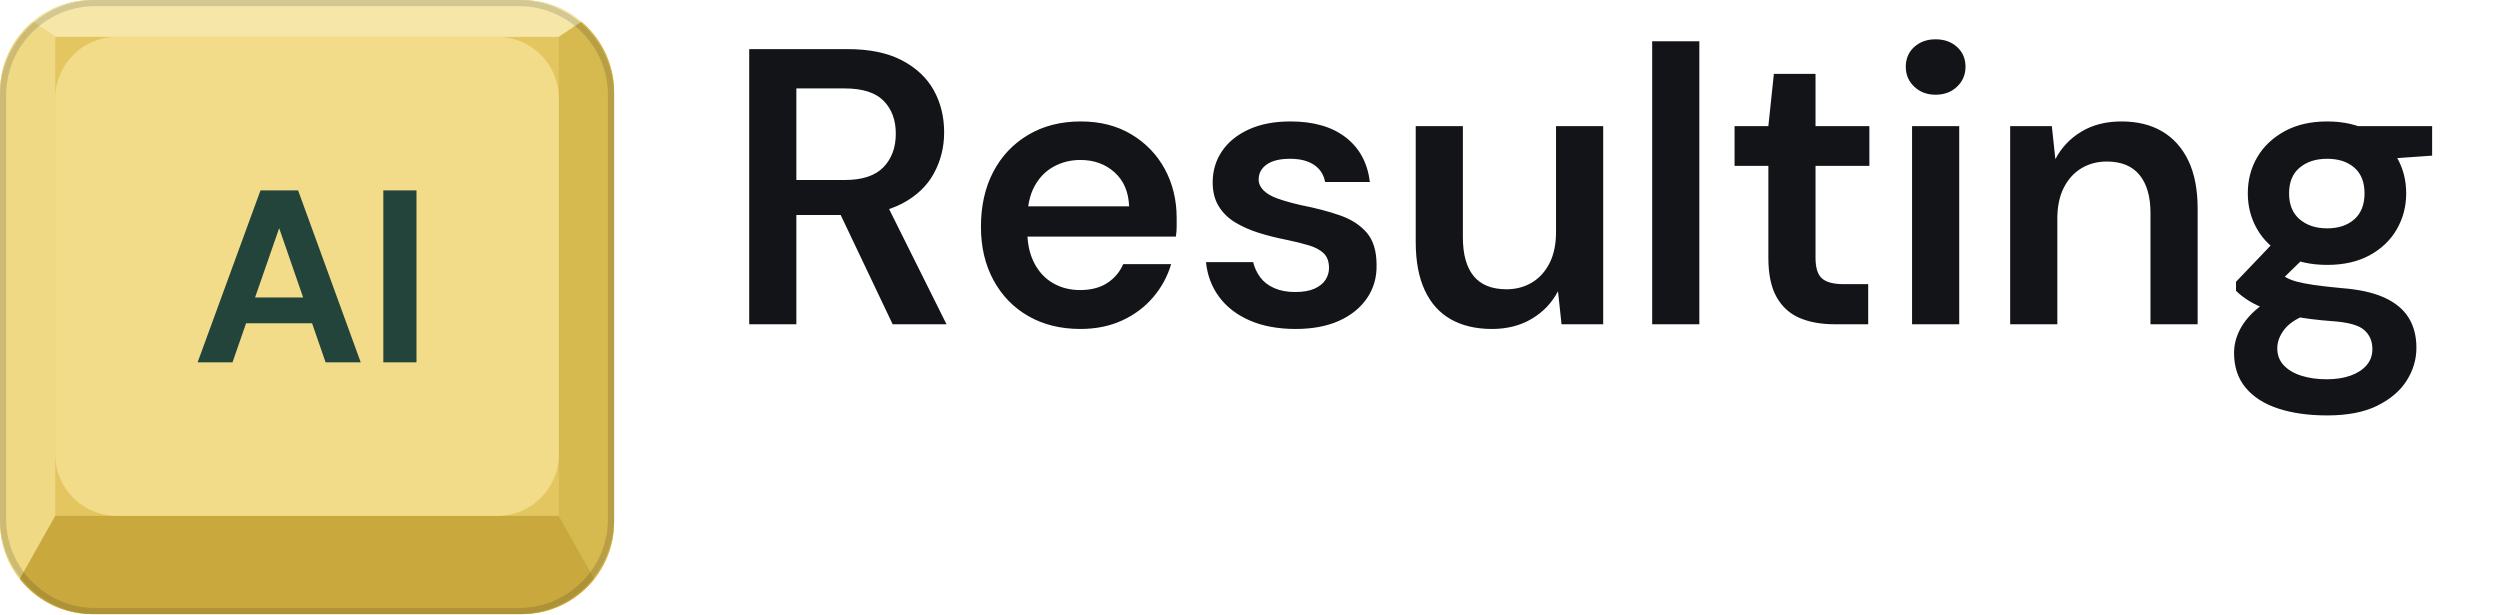
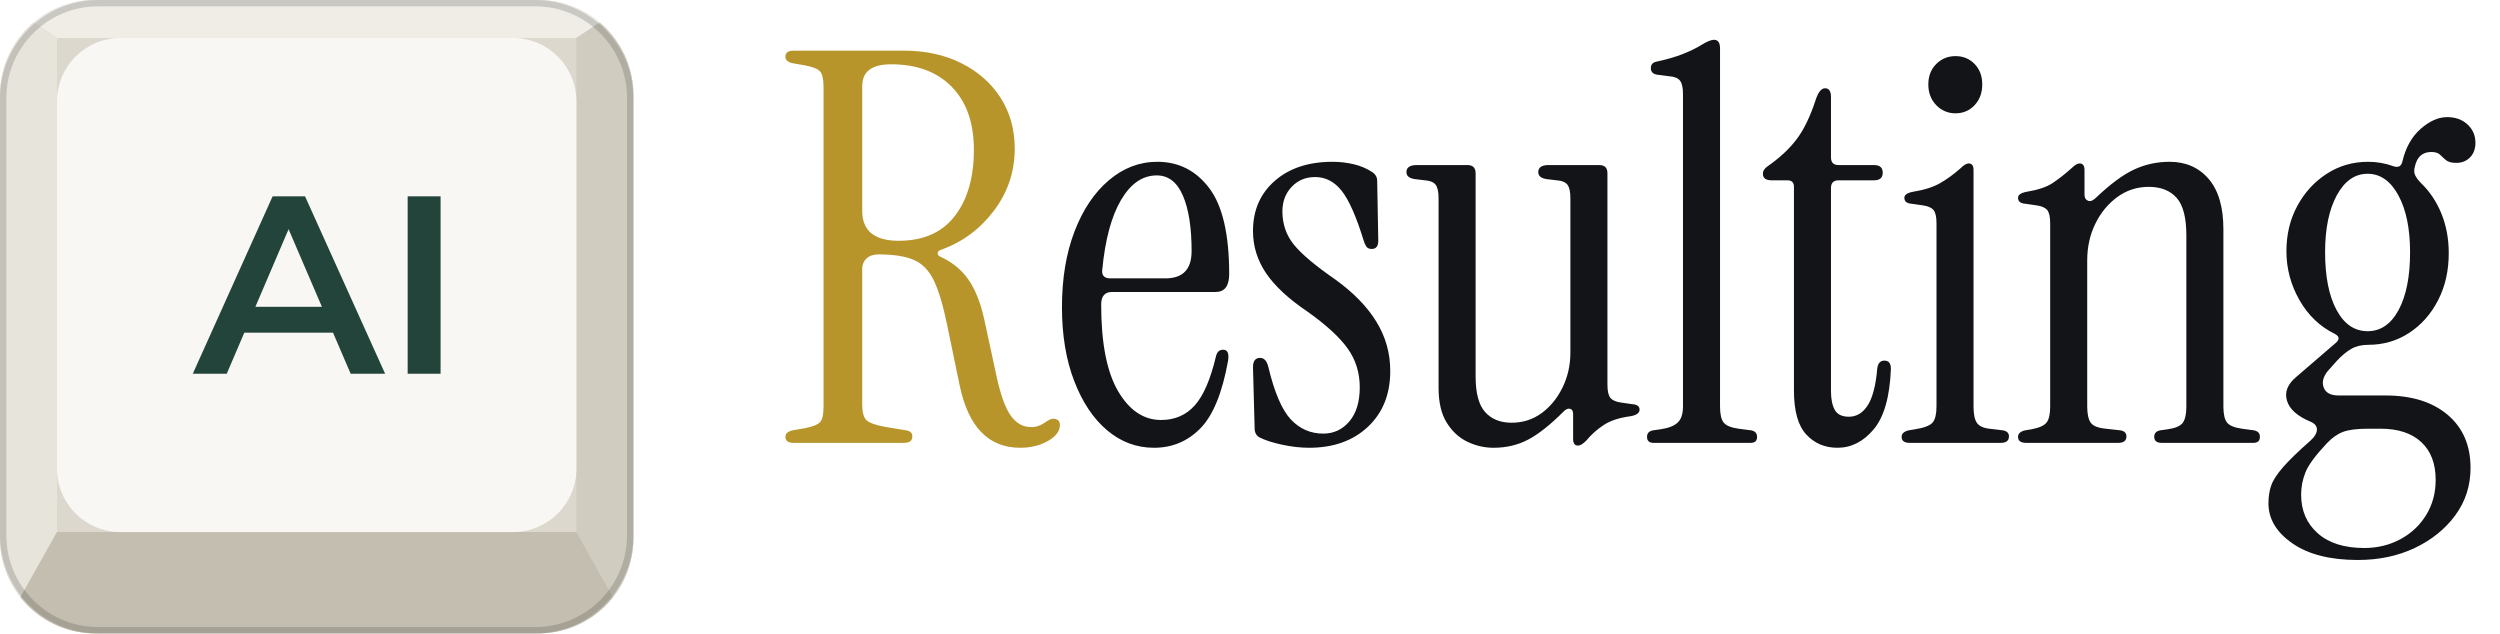
- <svg xmlns="http://www.w3.org/2000/svg" viewBox="0 0 407.1 100.0" role="img" aria-label="AI Resulting">
-   <g>
-     <clipPath id="k00100">
-       <rect x="0" y="0" width="100" height="100" rx="15.0" />
-     </clipPath>
-     <g clip-path="url(#k00100)">
-       <rect x="0" y="0" width="100" height="100" fill="#E3C660" />
-       <polygon points="0.00,0.00 100.00,0.00 91.00,6.00 9.00,6.00" fill="#F6E7A8" />
-       <polygon points="0.00,0.00 9.00,6.00 9.00,84.00 0.00,100.00" fill="#EFD984" />
-       <polygon points="100.00,0.00 100.00,100.00 91.00,84.00 91.00,6.00" fill="#D6B94F" />
-       <polygon points="0.00,100.00 9.00,84.00 91.00,84.00 100.00,100.00" fill="#C9A93E" />
-     </g>
-     <rect x="9.0" y="6.0" width="82.0" height="78.0" rx="10.0" fill="#F2DC8A" />
-     <path d="M32.18 59.0 42.42 31.0H48.54L58.74 59.0H53.02L45.46 37.16L37.86 59.0ZM36.7 52.64 38.14 48.44H52.38L53.78 52.64ZM62.42 59.0V31.0H67.82V59.0Z" fill="#23443A" />
+ <svg xmlns="http://www.w3.org/2000/svg" viewBox="0 0 394.7 100.0" role="img" aria-label="AI Resulting">
+   <clipPath id="c96945">
+     <rect x="0" y="0" width="100" height="100" rx="15.0" />
+   </clipPath>
+   <g clip-path="url(#c96945)">
+     <rect x="0" y="0" width="100" height="100" fill="#DCD8CD" />
+     <polygon points="0.00,0.00 100.00,0.00 91.00,6.00 9.00,6.00" fill="#EFEDE6" />
+     <polygon points="0.00,0.00 9.00,6.00 9.00,84.00 0.00,100.00" fill="#E7E4DB" />
+     <polygon points="100.00,0.00 100.00,100.00 91.00,84.00 91.00,6.00" fill="#D0CCBF" />
+     <polygon points="0.00,100.00 9.00,84.00 91.00,84.00 100.00,100.00" fill="#C3BEAF" />
  </g>
-   <rect x="0.5" y="0.5" width="99" height="99" rx="15.0" fill="none" stroke="#12141726" />
-   <path d="M122.0 52.8V8H138.064Q143.376 8 146.864 9.824Q150.352 11.648 152.048 14.688Q153.744 17.728 153.744 21.568Q153.744 25.152 152.08 28.224Q150.416 31.296 146.896 33.152Q143.376 35.008 137.872 35.008H129.68V52.8ZM145.36 52.8 135.952 33.024H144.272L154.128 52.8ZM129.68 29.312H137.552Q141.84 29.312 143.856 27.232Q145.872 25.152 145.872 21.76Q145.872 18.432 143.888 16.416Q141.904 14.4 137.552 14.4H129.68ZM175.928 53.568Q171.128 53.568 167.48 51.488Q163.832 49.408 161.784 45.632Q159.736 41.856 159.736 36.928Q159.736 31.808 161.752 27.968Q163.768 24.128 167.448 21.952Q171.128 19.776 175.992 19.776Q180.728 19.776 184.248 21.888Q187.768 24 189.688 27.552Q191.608 31.104 191.608 35.52Q191.608 36.16 191.608 36.928Q191.608 37.696 191.48 38.528H165.24V33.6H183.864Q183.736 30.08 181.496 28.064Q179.256 26.048 175.928 26.048Q173.56 26.048 171.576 27.136Q169.592 28.224 168.44 30.368Q167.288 32.512 167.288 35.776V37.632Q167.288 40.64 168.408 42.816Q169.528 44.992 171.48 46.112Q173.432 47.232 175.864 47.232Q178.552 47.232 180.312 46.08Q182.072 44.928 182.904 43.008H190.712Q189.816 46.016 187.768 48.416Q185.72 50.816 182.712 52.192Q179.704 53.568 175.928 53.568ZM210.976 53.568Q206.688 53.568 203.52 52.192Q200.352 50.816 198.528 48.352Q196.704 45.888 196.384 42.688H204.064Q204.384 44.032 205.216 45.152Q206.048 46.272 207.488 46.912Q208.928 47.552 210.912 47.552Q212.832 47.552 214.048 47.008Q215.264 46.464 215.84 45.568Q216.416 44.672 216.416 43.648Q216.416 42.112 215.584 41.28Q214.752 40.448 213.184 39.968Q211.616 39.488 209.44 39.04Q207.136 38.592 204.992 37.92Q202.848 37.248 201.152 36.224Q199.456 35.2 198.464 33.6Q197.472 32 197.472 29.696Q197.472 26.88 198.976 24.64Q200.48 22.4 203.328 21.088Q206.176 19.776 210.144 19.776Q215.776 19.776 219.136 22.368Q222.496 24.96 223.072 29.632H215.776Q215.456 27.84 213.984 26.848Q212.512 25.856 210.08 25.856Q207.584 25.856 206.272 26.784Q204.96 27.712 204.96 29.248Q204.96 30.208 205.76 31.008Q206.56 31.808 208.096 32.352Q209.632 32.896 211.872 33.408Q215.456 34.112 218.208 35.072Q220.96 36.032 222.56 37.888Q224.16 39.744 224.16 43.136Q224.224 46.208 222.592 48.576Q220.96 50.944 218.016 52.256Q215.072 53.568 210.976 53.568ZM242.952 53.568Q239.048 53.568 236.264 52.0Q233.48 50.432 232.008 47.264Q230.536 44.096 230.536 39.424V20.544H238.216V38.656Q238.216 42.816 239.976 44.96Q241.736 47.104 245.32 47.104Q247.624 47.104 249.448 46.016Q251.272 44.928 252.328 42.848Q253.384 40.768 253.384 37.76V20.544H261.064V52.8H254.28L253.704 47.424Q252.232 50.24 249.448 51.904Q246.664 53.568 242.952 53.568ZM269.04 52.8V6.72H276.72V52.8ZM298.712 52.8Q295.448 52.8 293.048 51.776Q290.648 50.752 289.304 48.384Q287.96 46.016 287.96 41.984V27.008H282.456V20.544H287.96L288.856 12.032H295.64V20.544H304.408V27.008H295.64V41.984Q295.64 44.416 296.696 45.344Q297.752 46.272 300.248 46.272H304.216V52.8ZM311.36 52.8V20.544H319.04V52.8ZM315.2 15.424Q313.088 15.424 311.712 14.112Q310.336 12.8 310.336 10.88Q310.336 8.896 311.712 7.648Q313.088 6.4 315.2 6.4Q317.312 6.4 318.688 7.648Q320.064 8.896 320.064 10.88Q320.064 12.8 318.688 14.112Q317.312 15.424 315.2 15.424ZM327.336 52.8V20.544H334.12L334.696 25.92Q336.168 23.104 338.92 21.44Q341.672 19.776 345.448 19.776Q349.352 19.776 352.104 21.408Q354.856 23.04 356.36 26.176Q357.864 29.312 357.864 33.984V52.8H350.184V34.688Q350.184 30.656 348.392 28.48Q346.6 26.304 343.08 26.304Q340.776 26.304 338.952 27.392Q337.128 28.48 336.072 30.56Q335.016 32.64 335.016 35.584V52.8ZM378.96 67.648Q374.416 67.648 370.992 66.528Q367.568 65.408 365.68 63.136Q363.792 60.864 363.792 57.472Q363.792 55.488 364.784 53.6Q365.776 51.712 367.792 50.08Q369.808 48.448 372.944 47.232L376.336 50.944Q373.264 52.032 372.048 53.568Q370.832 55.104 370.832 56.704Q370.832 58.368 371.888 59.488Q372.944 60.608 374.768 61.184Q376.592 61.76 378.896 61.76Q381.136 61.76 382.8 61.152Q384.464 60.544 385.392 59.456Q386.32 58.368 386.32 56.832Q386.32 54.912 384.976 53.728Q383.632 52.544 379.664 52.288Q376.272 52.032 373.712 51.552Q371.152 51.072 369.328 50.432Q367.504 49.792 366.224 48.992Q364.944 48.192 364.112 47.36V45.888L370.832 38.848L376.528 40.704L368.976 48.064L370.96 44.352Q371.6 44.8 372.272 45.184Q372.944 45.568 374.0 45.856Q375.056 46.144 376.784 46.4Q378.512 46.656 381.264 46.912Q385.552 47.232 388.24 48.448Q390.928 49.664 392.208 51.712Q393.488 53.76 393.488 56.64Q393.488 59.456 391.92 61.952Q390.352 64.448 387.152 66.048Q383.952 67.648 378.96 67.648ZM378.96 43.136Q374.928 43.136 372.016 41.568Q369.104 40.0 367.568 37.344Q366.032 34.688 366.032 31.488Q366.032 28.224 367.568 25.6Q369.104 22.976 372.016 21.376Q374.928 19.776 378.96 19.776Q382.992 19.776 385.872 21.376Q388.752 22.976 390.288 25.6Q391.824 28.224 391.824 31.488Q391.824 34.688 390.288 37.344Q388.752 40.0 385.872 41.568Q382.992 43.136 378.96 43.136ZM378.96 37.184Q381.712 37.184 383.376 35.712Q385.04 34.24 385.04 31.488Q385.04 28.736 383.376 27.296Q381.712 25.856 378.96 25.856Q376.208 25.856 374.48 27.296Q372.752 28.736 372.752 31.488Q372.752 34.24 374.48 35.712Q376.208 37.184 378.96 37.184ZM384.272 26.176 382.8 20.544H396.048V25.344Z" fill="#121417" />
+   <rect x="9.0" y="6.0" width="82.0" height="78.0" rx="10.0" fill="#F8F7F3" />
+   <path d="M30.44 59.0 43.04 31.0H48.16L60.8 59.0H55.36L44.52 33.76H46.6L35.8 59.0ZM36.24 52.52 37.64 48.44H52.76L54.16 52.52ZM64.36 59.0V31.0H69.56V59.0Z" fill="#23443A" />
+   <rect x=".5" y=".5" width="99" height="99" rx="15.0" fill="none" stroke="#1214172b" />
+   <path d="M161.066 70.694Q153.584 70.694 151.52 60.89L149.542 51.344Q148.596 46.7 147.435 44.292Q146.274 41.884 144.253 41.024Q142.232 40.164 138.706 40.164Q137.502 40.164 136.814 40.809Q136.126 41.454 136.126 42.4V63.9Q136.126 65.706 136.814 66.351Q137.502 66.996 139.91 67.426L143.092 67.942Q144.038 68.114 144.038 68.888Q144.038 69.92 142.748 69.92H125.29Q124.0 69.92 124.0 68.974Q124.0 68.2 125.118 67.942L127.096 67.598Q128.902 67.254 129.461 66.652Q130.02 66.05 130.02 64.244V13.676Q130.02 11.87 129.461 11.268Q128.902 10.666 127.096 10.322L125.118 9.978Q124.0 9.72 124.0 8.946Q124.0 8 125.29 8H142.748Q147.822 8 151.778 9.978Q155.734 11.956 157.97 15.439Q160.206 18.922 160.206 23.48Q160.206 28.898 156.938 33.241Q153.67 37.584 148.682 39.39Q148.08 39.562 148.037 39.949Q147.994 40.336 148.596 40.594Q151.348 41.884 152.939 44.206Q154.53 46.528 155.39 50.398L157.282 59.17Q158.228 63.642 159.518 65.534Q160.808 67.426 162.786 67.426Q163.474 67.426 164.033 67.211Q164.592 66.996 165.452 66.394Q166.14 65.964 166.742 66.179Q167.344 66.394 167.344 67.082Q167.344 68.544 165.452 69.619Q163.56 70.694 161.066 70.694ZM141.888 38.014Q147.736 38.014 150.746 34.101Q153.756 30.188 153.756 23.652Q153.756 17.288 150.273 13.719Q146.79 10.15 140.684 10.15Q136.126 10.15 136.126 13.59V33.284Q136.126 38.014 141.888 38.014Z" fill="#B8952B" />
+   <path d="M182.196 70.694Q178.068 70.694 174.8 67.942Q171.532 65.19 169.597 60.159Q167.662 55.128 167.662 48.506Q167.662 41.712 169.64 36.552Q171.618 31.392 175.058 28.468Q178.498 25.544 182.712 25.544Q187.786 25.544 190.925 29.715Q194.064 33.886 194.064 43.26Q194.064 46.098 191.914 46.098H175.574Q173.854 46.098 173.854 48.076Q173.854 57.192 176.52 61.75Q179.186 66.308 183.314 66.308Q186.582 66.308 188.646 63.986Q190.71 61.664 192.0 56.16Q192.258 55.214 193.118 55.214Q194.15 55.214 193.892 56.934Q192.516 64.588 189.506 67.641Q186.496 70.694 182.196 70.694ZM175.316 43.948H184.002Q188.13 43.948 188.13 39.648Q188.13 34.058 186.754 30.876Q185.378 27.694 182.626 27.694Q179.272 27.694 176.993 31.564Q174.714 35.434 174.026 42.572Q173.854 43.948 175.316 43.948ZM206.68 70.694Q204.702 70.694 202.466 70.221Q200.23 69.748 198.854 69.06Q198.08 68.63 198.08 67.598L197.822 57.966Q197.822 56.504 198.94 56.504Q199.886 56.504 200.23 57.88Q201.692 63.986 203.799 66.222Q205.906 68.458 208.916 68.458Q211.41 68.458 213.044 66.523Q214.678 64.588 214.678 61.148Q214.678 57.708 212.786 55.042Q210.894 52.376 206.422 49.194Q201.95 46.184 199.886 43.131Q197.822 40.078 197.822 36.466Q197.822 31.564 201.262 28.554Q204.702 25.544 210.378 25.544Q212.098 25.544 213.732 25.931Q215.366 26.318 216.656 27.178Q217.43 27.694 217.43 28.554L217.602 38.014Q217.602 39.304 216.57 39.304Q215.968 39.304 215.71 38.917Q215.452 38.53 215.28 37.928Q213.56 32.338 211.84 30.145Q210.12 27.952 207.626 27.952Q205.39 27.952 203.928 29.5Q202.466 31.048 202.466 33.37Q202.466 36.38 204.272 38.616Q206.078 40.852 210.808 44.12Q215.108 47.216 217.301 50.785Q219.494 54.354 219.494 58.568Q219.494 64.072 215.968 67.383Q212.442 70.694 206.68 70.694ZM235.808 70.694Q233.658 70.694 231.68 69.748Q229.702 68.802 228.412 66.738Q227.122 64.674 227.122 61.234V31.306Q227.122 29.758 226.649 29.156Q226.176 28.554 224.972 28.468L223.51 28.296Q222.048 28.124 222.048 27.178Q222.048 26.06 223.682 26.06H231.68Q232.97 26.06 232.97 27.35V59.428Q232.97 63.384 234.475 65.061Q235.98 66.738 238.646 66.738Q241.312 66.738 243.376 65.233Q245.44 63.728 246.687 61.191Q247.934 58.654 247.934 55.644V31.306Q247.934 29.758 247.461 29.156Q246.988 28.554 245.784 28.468L244.322 28.296Q242.86 28.124 242.86 27.178Q242.86 26.06 244.494 26.06H252.492Q253.782 26.06 253.782 27.35V60.718Q253.782 62.266 254.255 62.825Q254.728 63.384 255.932 63.556L257.738 63.814Q258.856 63.9 258.856 64.674Q258.856 65.448 257.48 65.706Q254.814 66.05 253.223 67.082Q251.632 68.114 250.428 69.576Q249.654 70.35 249.138 70.35Q248.364 70.35 248.364 69.318V65.362Q248.364 64.674 247.891 64.545Q247.418 64.416 246.902 64.932Q243.72 68.114 241.269 69.404Q238.818 70.694 235.808 70.694ZM261.066 69.92Q260.034 69.92 260.034 68.974Q260.034 68.114 260.98 67.942L262.184 67.77Q263.99 67.512 264.85 66.738Q265.71 65.964 265.71 64.158V14.88Q265.71 13.332 265.237 12.73Q264.764 12.128 263.56 12.042L261.582 11.784Q260.636 11.612 260.636 10.752Q260.636 9.892 261.582 9.72Q263.99 9.204 265.71 8.516Q267.43 7.828 268.548 7.14Q269.924 6.28 270.612 6.28Q271.558 6.28 271.558 7.656V64.158Q271.558 65.964 272.117 66.695Q272.676 67.426 274.482 67.684L276.46 67.942Q277.406 68.114 277.406 68.974Q277.406 69.92 276.374 69.92ZM290.108 70.694Q287.098 70.694 285.163 68.587Q283.228 66.48 283.228 61.664V29.5Q283.228 28.468 282.196 28.468H279.702Q278.326 28.468 278.326 27.436Q278.326 26.748 279.1 26.232Q281.938 24.254 283.658 21.975Q285.378 19.696 286.668 15.74Q287.27 13.934 288.13 13.934Q289.076 13.934 289.076 15.31V24.856Q289.076 26.06 290.28 26.06H295.87Q297.246 26.06 297.246 27.264Q297.246 28.468 295.87 28.468H290.28Q289.076 28.468 289.076 29.672V61.75Q289.076 63.642 289.678 64.717Q290.28 65.792 291.914 65.792Q293.72 65.792 294.881 63.986Q296.042 62.18 296.386 58.138Q296.558 56.934 297.504 56.934Q298.536 56.934 298.536 58.224Q298.278 64.846 295.827 67.77Q293.376 70.694 290.108 70.694ZM308.744 17.89Q306.938 17.89 305.691 16.6Q304.444 15.31 304.444 13.332Q304.444 11.354 305.691 10.107Q306.938 8.86 308.744 8.86Q310.55 8.86 311.754 10.107Q312.958 11.354 312.958 13.332Q312.958 15.31 311.754 16.6Q310.55 17.89 308.744 17.89ZM301.52 69.92Q300.23 69.92 300.23 68.974Q300.23 68.2 301.348 67.942L302.38 67.77Q304.53 67.426 305.132 66.695Q305.734 65.964 305.734 64.158V35.262Q305.734 33.714 305.261 33.155Q304.788 32.596 303.584 32.424L301.778 32.166Q300.66 32.08 300.66 31.22Q300.66 30.532 302.036 30.274Q304.702 29.844 306.336 28.898Q307.97 27.952 309.518 26.576Q310.292 25.802 310.808 25.802Q311.582 25.802 311.582 26.834V64.158Q311.582 65.964 312.098 66.738Q312.614 67.512 314.076 67.684L316.226 67.942Q317.172 68.114 317.172 68.888Q317.172 69.92 315.882 69.92ZM319.898 69.92Q318.608 69.92 318.608 68.974Q318.608 68.2 319.726 67.942L320.758 67.77Q322.564 67.426 323.123 66.695Q323.682 65.964 323.682 64.158V35.262Q323.682 33.714 323.209 33.155Q322.736 32.596 321.532 32.424L319.726 32.166Q318.608 32.08 318.608 31.22Q318.608 30.532 319.984 30.274Q322.65 29.844 324.069 28.898Q325.488 27.952 327.036 26.576Q327.81 25.802 328.326 25.802Q329.1 25.802 329.1 26.834V30.704Q329.1 31.478 329.659 31.693Q330.218 31.908 330.906 31.22Q334.346 27.952 336.969 26.748Q339.592 25.544 342.516 25.544Q346.386 25.544 348.708 28.253Q351.03 30.962 351.03 36.208V64.158Q351.03 65.964 351.589 66.695Q352.148 67.426 353.954 67.684L355.846 67.942Q356.792 68.114 356.792 68.974Q356.792 69.92 355.76 69.92H341.312Q340.108 69.92 340.108 68.974Q340.108 68.114 341.054 67.942L342.258 67.77Q344.064 67.512 344.623 66.738Q345.182 65.964 345.182 64.158V37.154Q345.182 32.94 343.634 31.22Q342.086 29.5 339.248 29.5Q336.496 29.5 334.303 31.091Q332.11 32.682 330.82 35.305Q329.53 37.928 329.53 41.11V64.158Q329.53 65.964 330.089 66.738Q330.648 67.512 332.454 67.684L334.776 67.942Q335.722 68.114 335.722 68.888Q335.722 69.92 334.432 69.92ZM372.246 88.41Q365.71 88.41 361.926 85.787Q358.142 83.164 358.142 79.466Q358.142 77.918 358.572 76.671Q359.002 75.424 360.421 73.79Q361.84 72.156 364.764 69.576Q365.796 68.63 365.796 67.813Q365.796 66.996 364.764 66.566Q361.668 65.276 361.066 63.255Q360.464 61.234 362.528 59.514L368.72 54.182Q369.752 53.322 368.634 52.72Q365.108 51 363.044 47.388Q360.98 43.776 360.98 39.648Q360.98 35.692 362.7 32.51Q364.42 29.328 367.344 27.436Q370.268 25.544 373.88 25.544Q375.944 25.544 377.836 26.232Q379.04 26.662 379.298 25.458Q380.072 22.19 382.179 20.341Q384.286 18.492 386.35 18.492Q388.328 18.492 389.575 19.653Q390.822 20.814 390.822 22.534Q390.822 23.996 389.962 24.856Q389.102 25.716 387.812 25.716Q386.694 25.716 386.178 25.286Q385.662 24.856 385.232 24.426Q384.802 23.996 383.856 23.996Q381.792 23.996 381.276 26.232Q381.018 27.092 381.319 27.694Q381.62 28.296 382.222 28.898Q384.286 30.876 385.447 33.714Q386.608 36.552 386.608 39.992Q386.608 44.12 384.931 47.388Q383.254 50.656 380.373 52.548Q377.492 54.44 373.88 54.44Q372.332 54.44 371.214 55.085Q370.096 55.73 368.978 56.934L367.516 58.568Q366.398 59.944 366.871 61.191Q367.344 62.438 369.236 62.438H376.632Q382.824 62.438 386.436 65.491Q390.048 68.544 390.048 73.876Q390.048 78.09 387.64 81.358Q385.232 84.626 381.233 86.518Q377.234 88.41 372.246 88.41ZM373.794 52.29Q376.89 52.29 378.696 48.936Q380.502 45.582 380.502 39.82Q380.502 34.23 378.653 30.833Q376.804 27.436 373.794 27.436Q370.784 27.436 368.935 30.833Q367.086 34.23 367.086 39.82Q367.086 45.582 368.892 48.936Q370.698 52.29 373.794 52.29ZM373.278 86.518Q376.374 86.518 378.954 85.142Q381.534 83.766 383.039 81.315Q384.544 78.864 384.544 75.768Q384.544 71.898 382.265 69.791Q379.986 67.684 375.858 67.684H373.88Q371.214 67.684 369.881 68.2Q368.548 68.716 367.344 70.006Q364.678 72.844 363.99 74.564Q363.302 76.284 363.302 78.09Q363.302 81.874 365.925 84.196Q368.548 86.518 373.278 86.518Z" fill="#121417" />
</svg>
